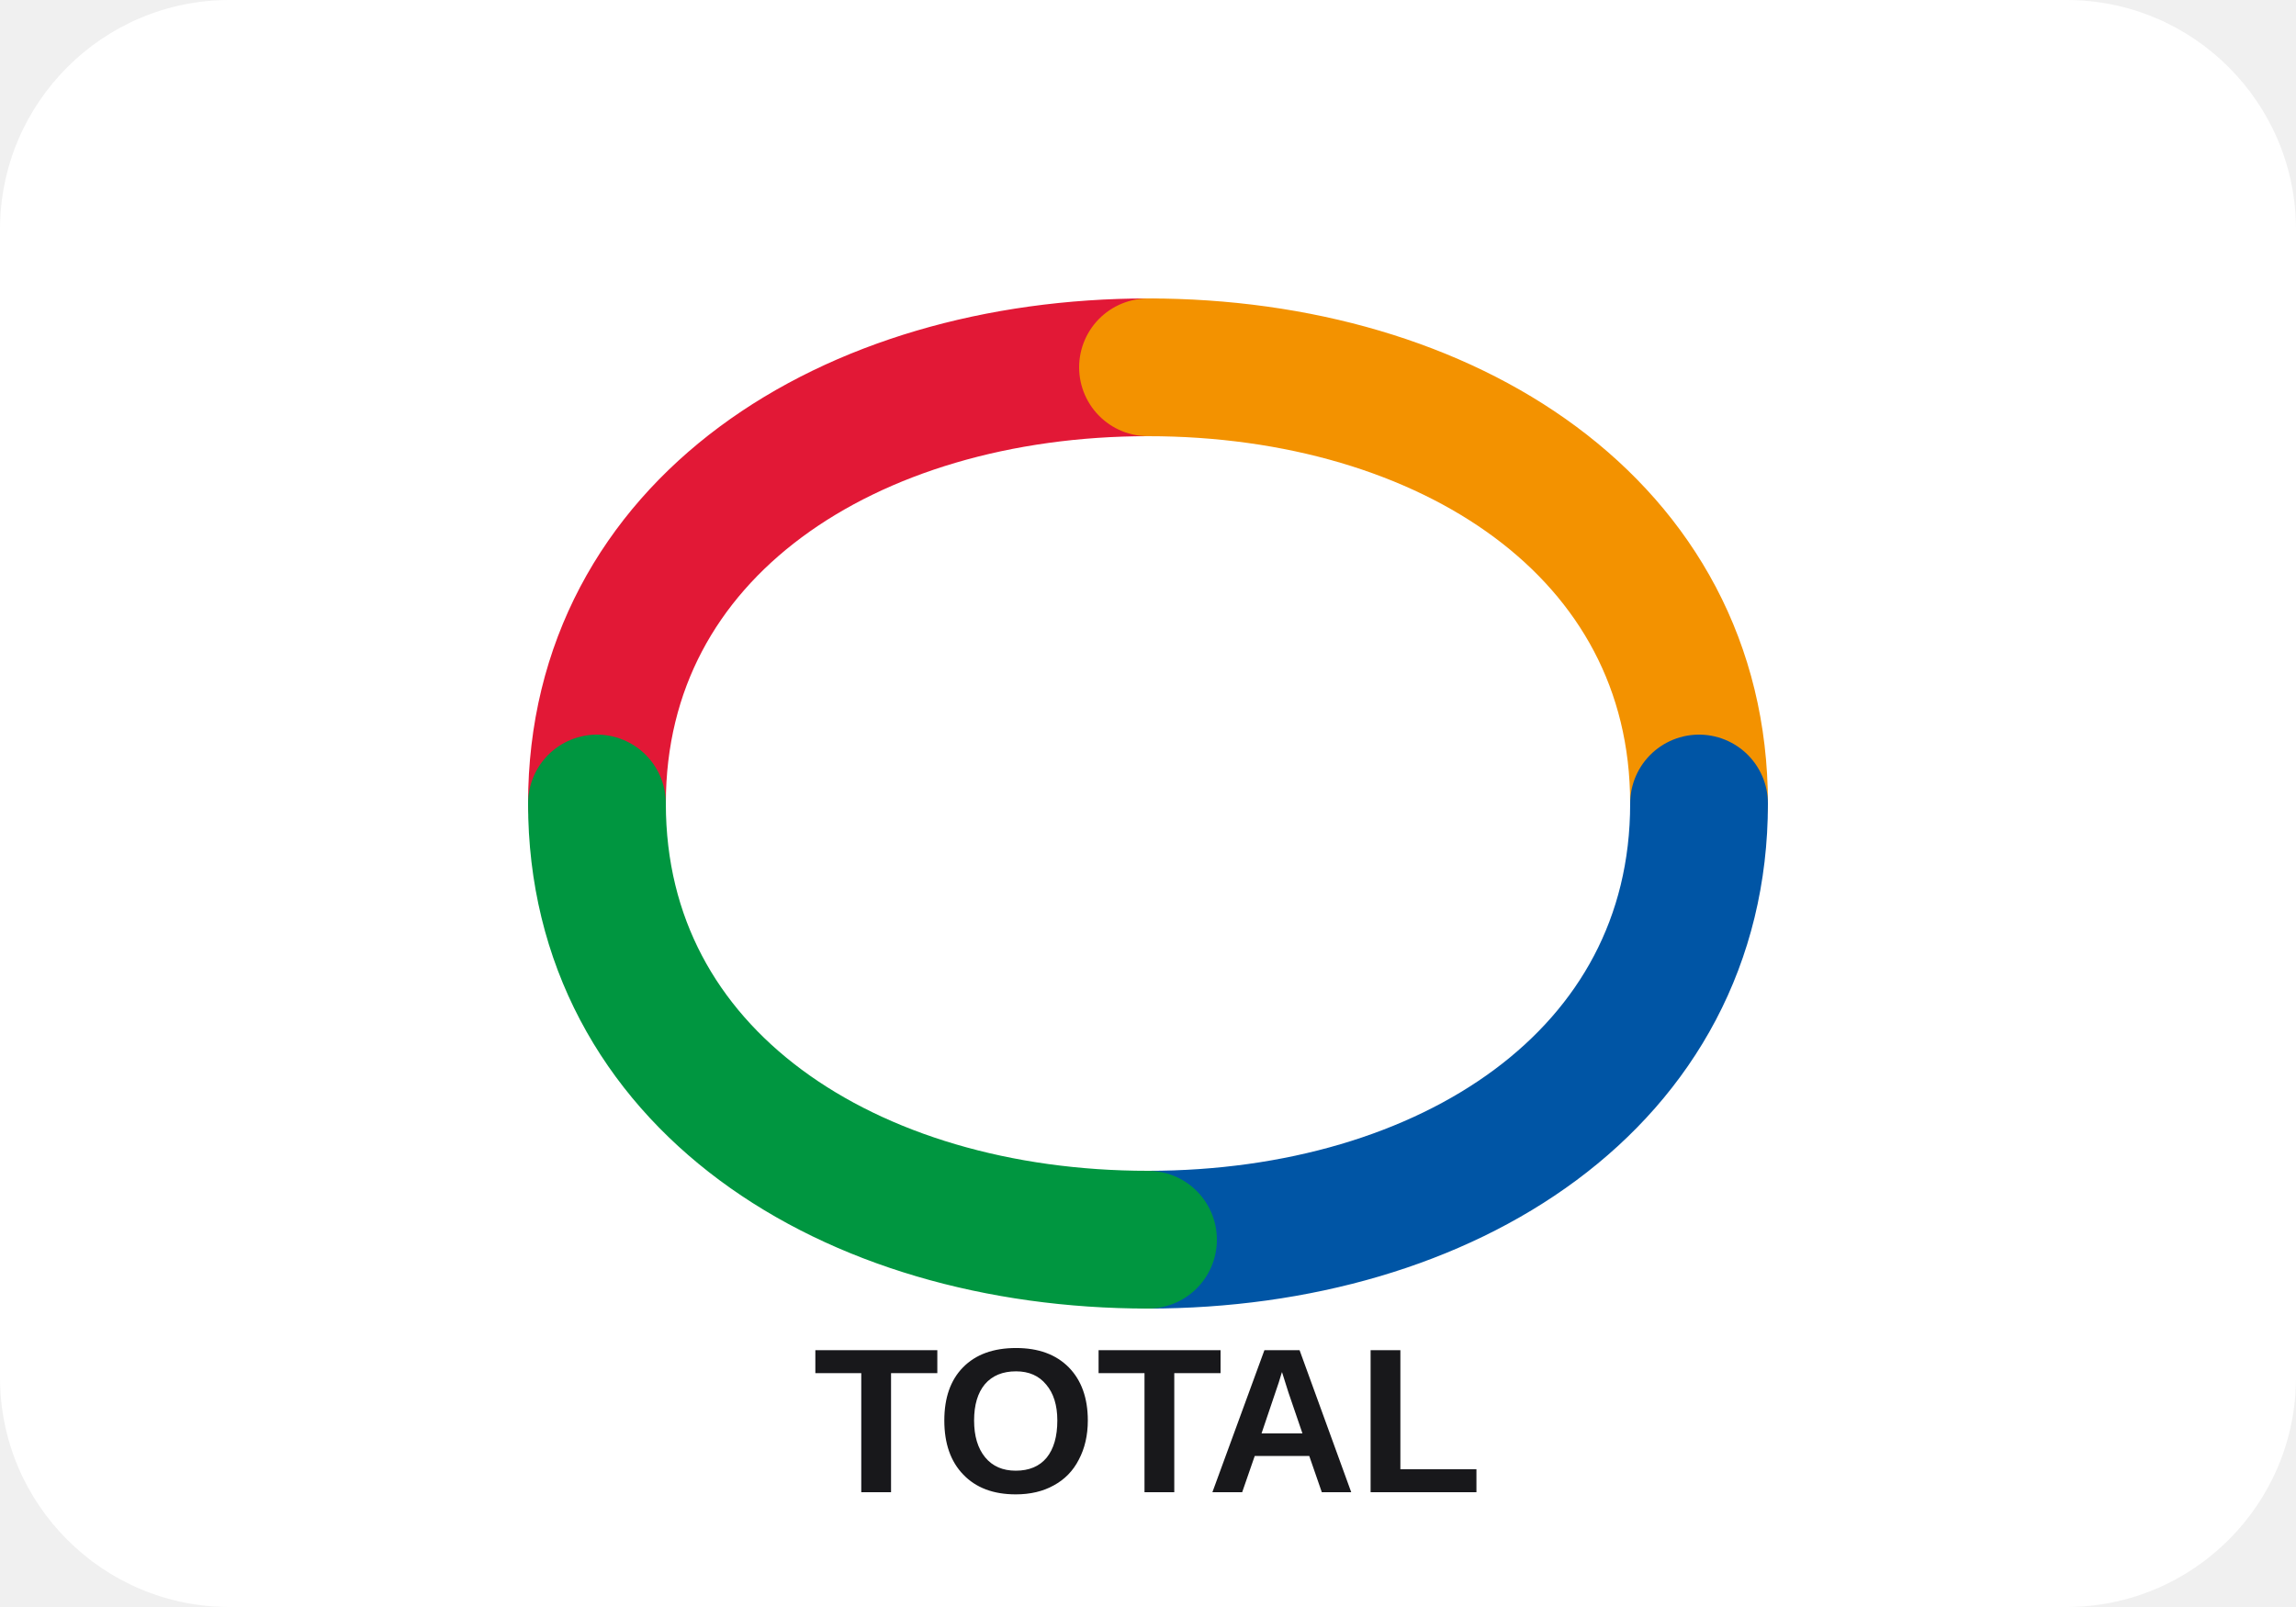
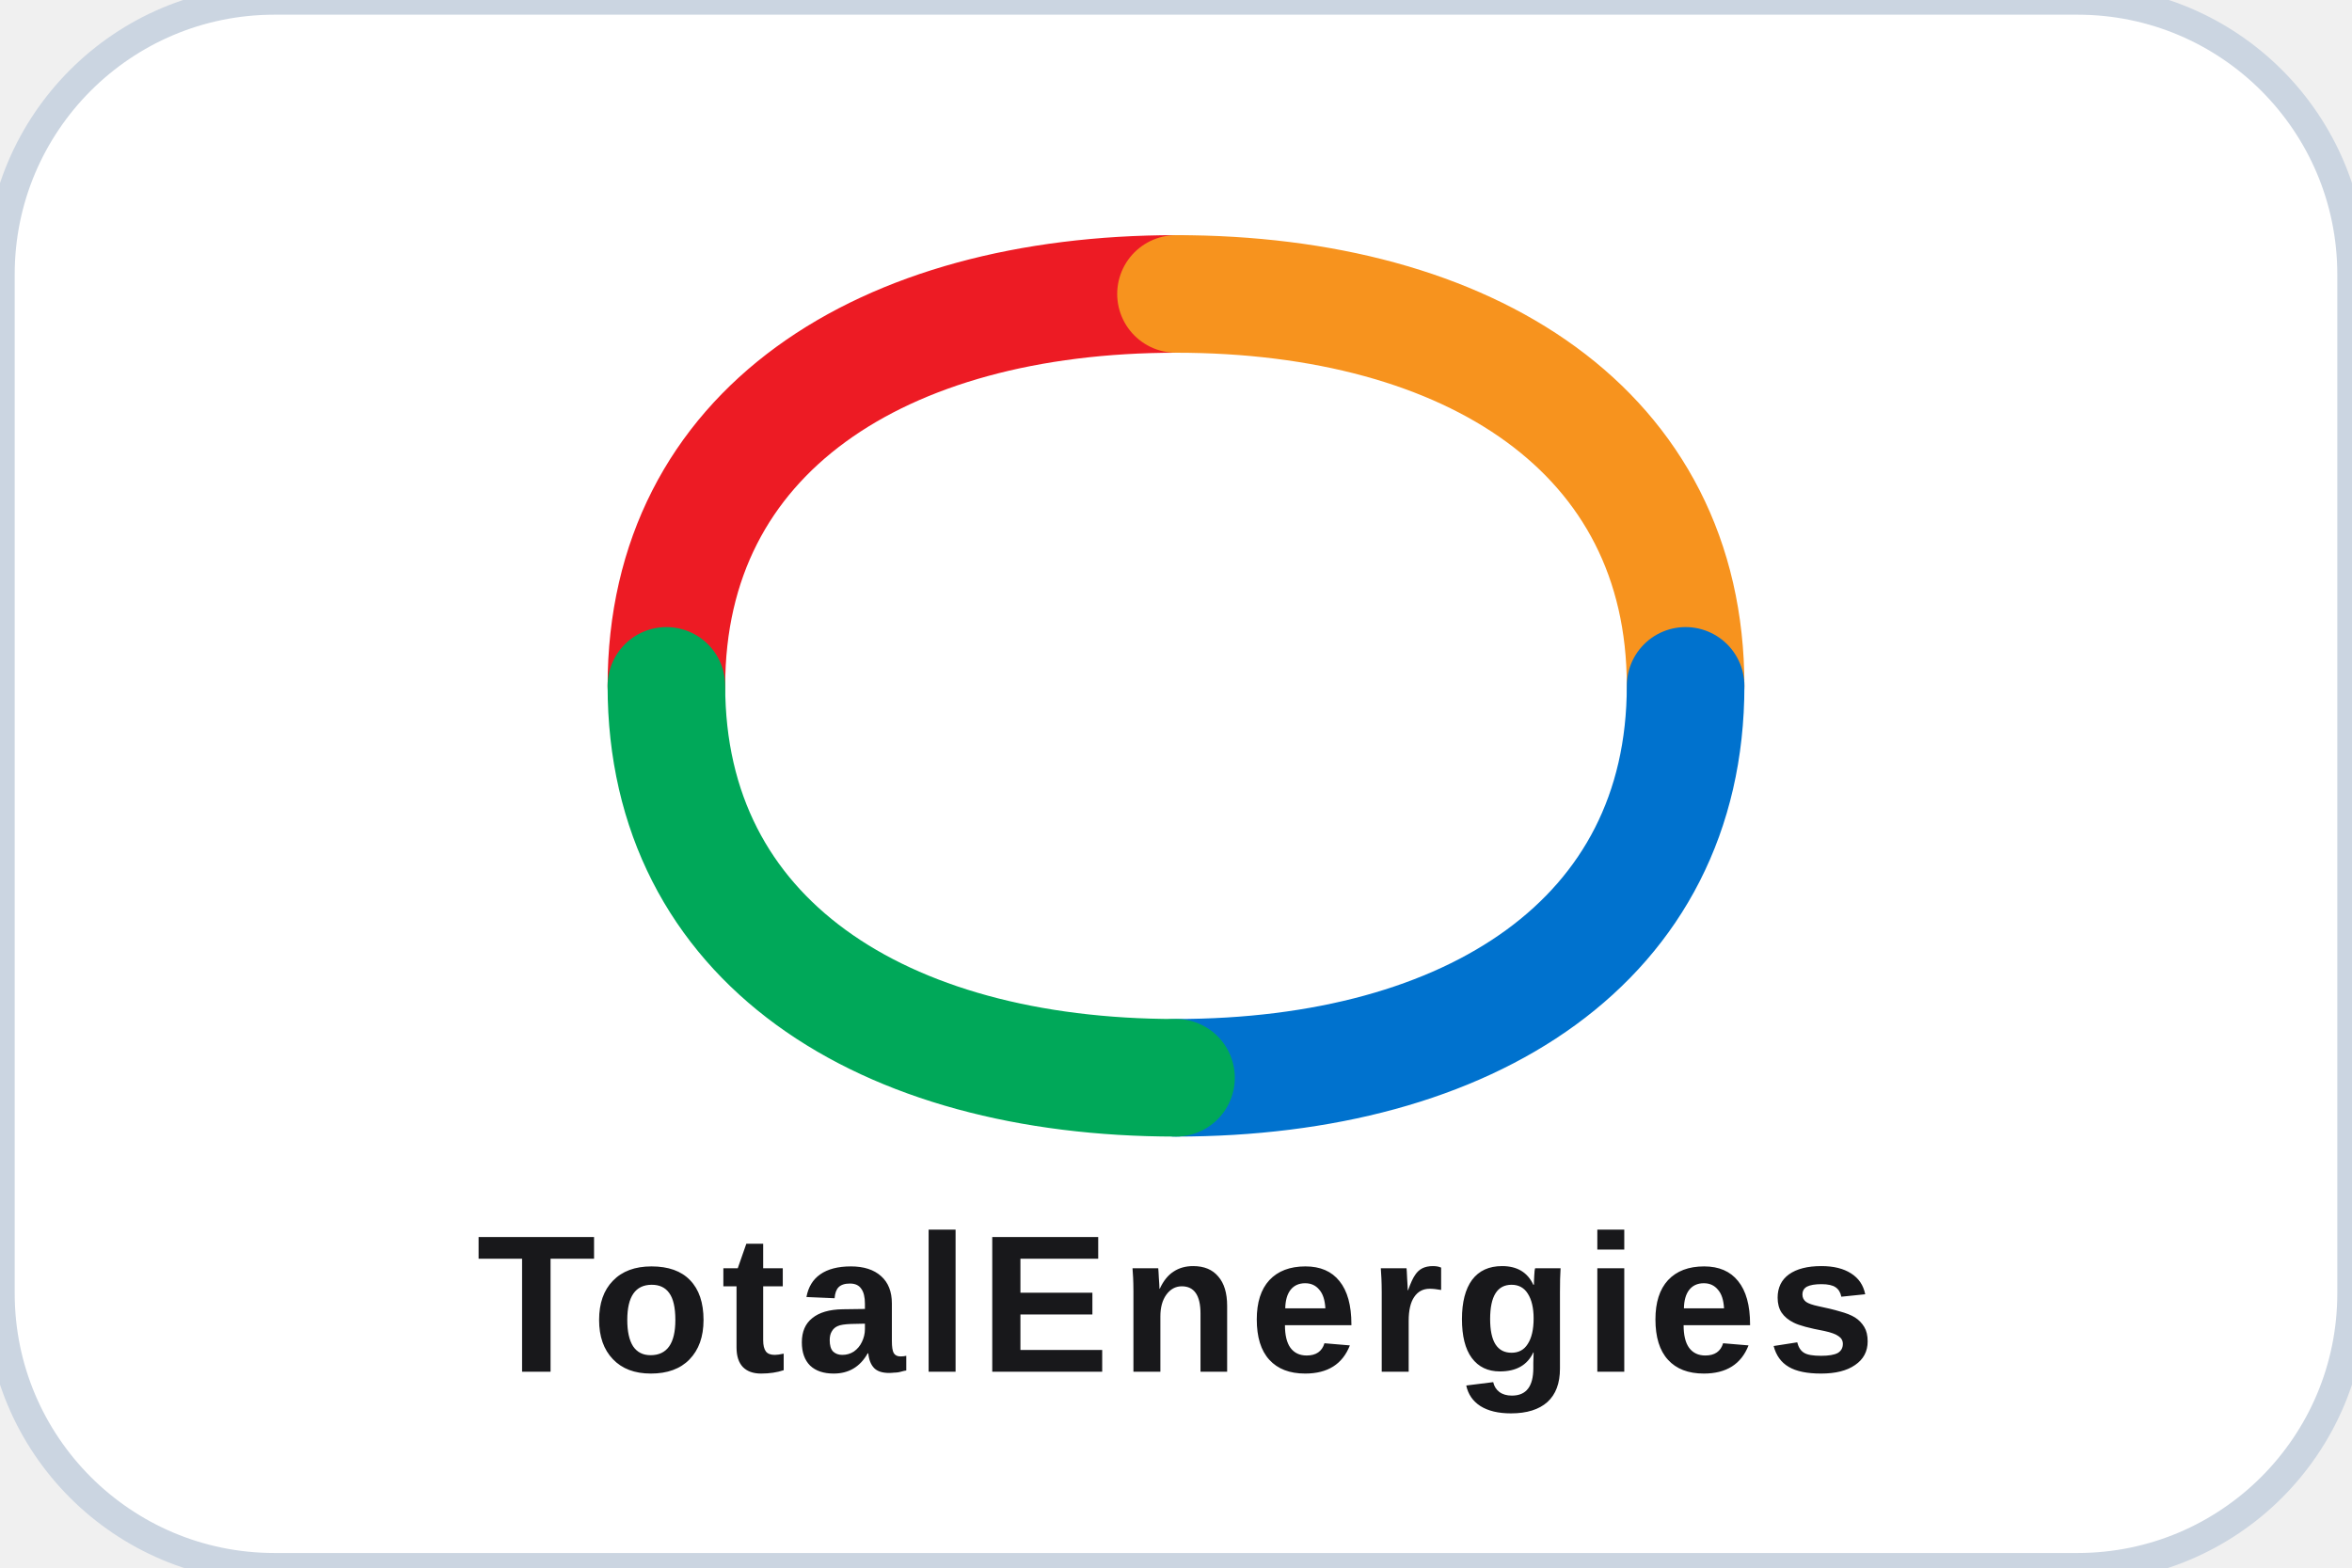
- <svg xmlns="http://www.w3.org/2000/svg" viewBox="0 0 100 70" width="100" height="70">
-   <rect width="100" height="70" rx="10" fill="#FFFFFF" />
-   <path d="M26,35 C26,23 37,16 50,16" fill="none" stroke="#E21836" stroke-width="6" stroke-linecap="round" />
-   <path d="M50,16 C63,16 74,23 74,35" fill="none" stroke="#F39200" stroke-width="6" stroke-linecap="round" />
-   <path d="M74,35 C74,47 63,54 50,54" fill="none" stroke="#0055A5" stroke-width="6" stroke-linecap="round" />
-   <path d="M50,54 C37,54 26,47 26,35" fill="none" stroke="#009640" stroke-width="6" stroke-linecap="round" />
-   <text x="50" y="65" font-family="Arial, sans-serif" font-size="9" font-weight="bold" fill="#18181B" text-anchor="middle">TOTAL</text>
+ <svg xmlns="http://www.w3.org/2000/svg" viewBox="0 0 120 80" width="120" height="80">
+   <rect width="120" height="80" rx="14" fill="#FFFFFF" stroke="#CBD5E1" stroke-width="1.5" />
+   <path d="M34,35 C34,22 45,15 60,15" fill="none" stroke="#ED1B24" stroke-width="6" stroke-linecap="round" />
+   <path d="M60,15 C75,15 86,22 86,35" fill="none" stroke="#F7931E" stroke-width="6" stroke-linecap="round" />
+   <path d="M86,35 C86,48 75,55 60,55" fill="none" stroke="#0072CE" stroke-width="6" stroke-linecap="round" />
+   <path d="M60,55 C45,55 34,48 34,35" fill="none" stroke="#00A859" stroke-width="6" stroke-linecap="round" />
+   <text x="60" y="70" font-family="-apple-system, BlinkMacSystemFont, Arial, sans-serif" font-size="10" font-weight="900" letter-spacing="0.5" fill="#18181B" text-anchor="middle">TotalEnergies</text>
</svg>
